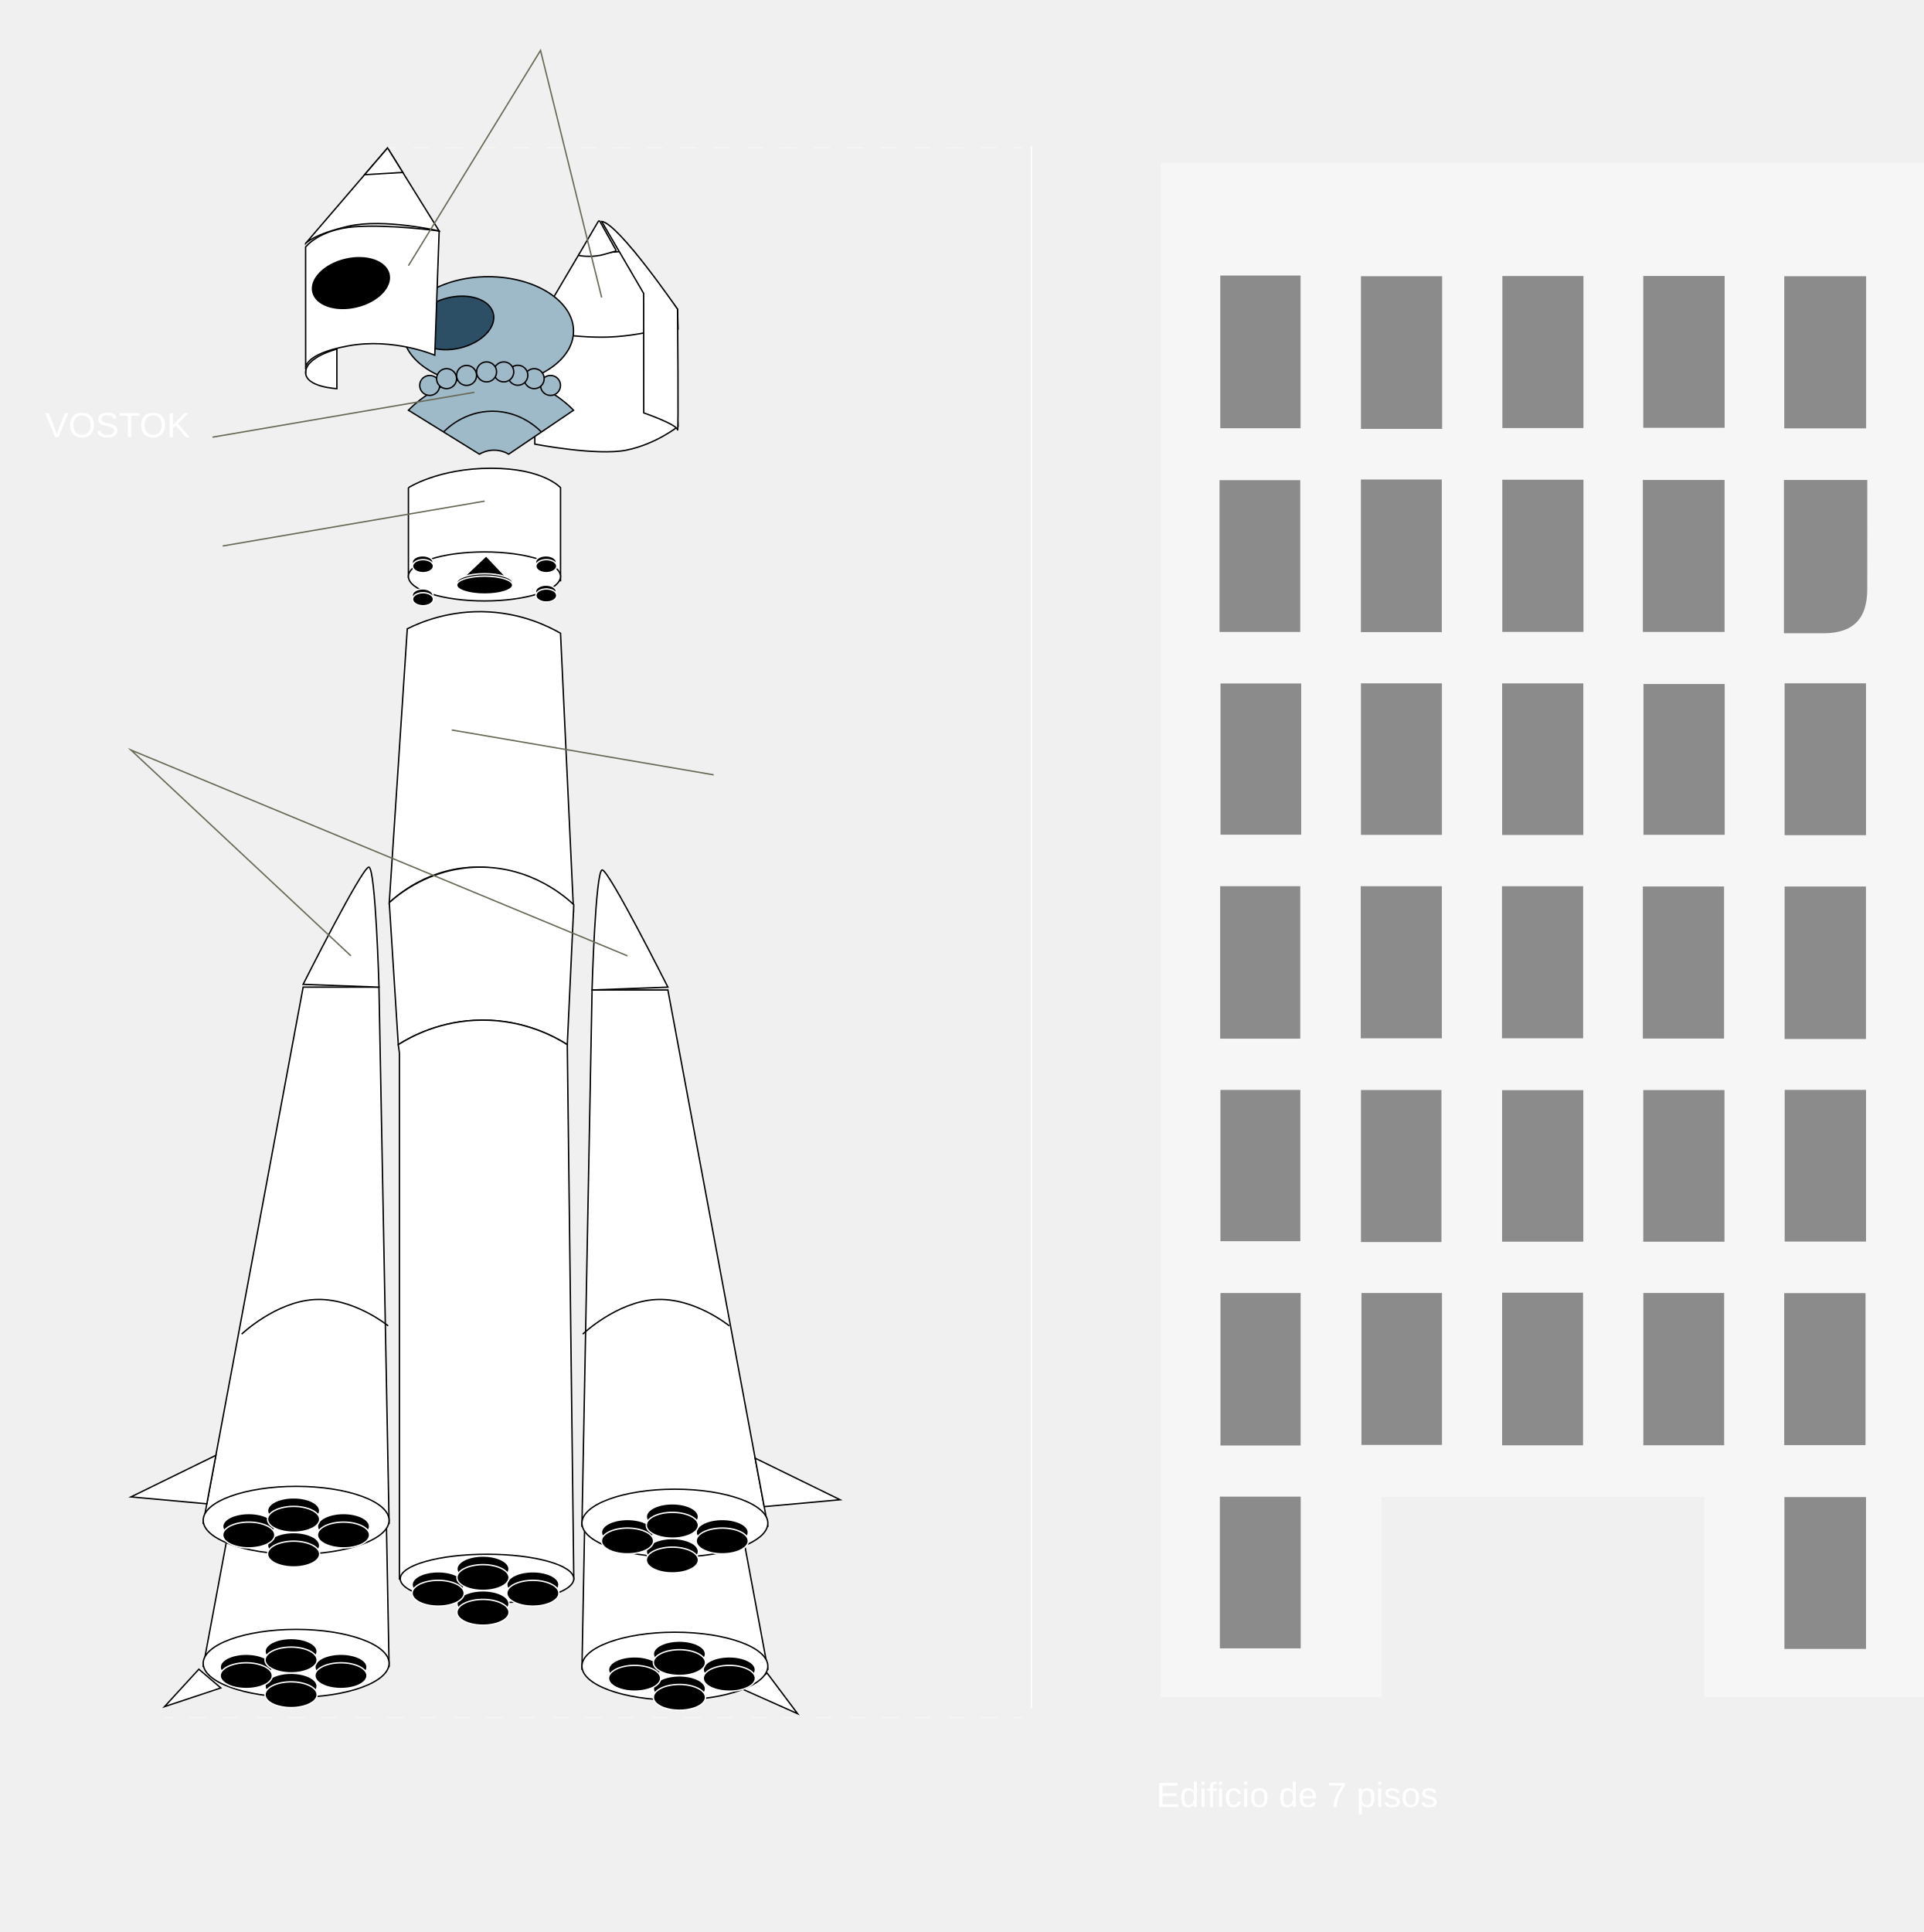
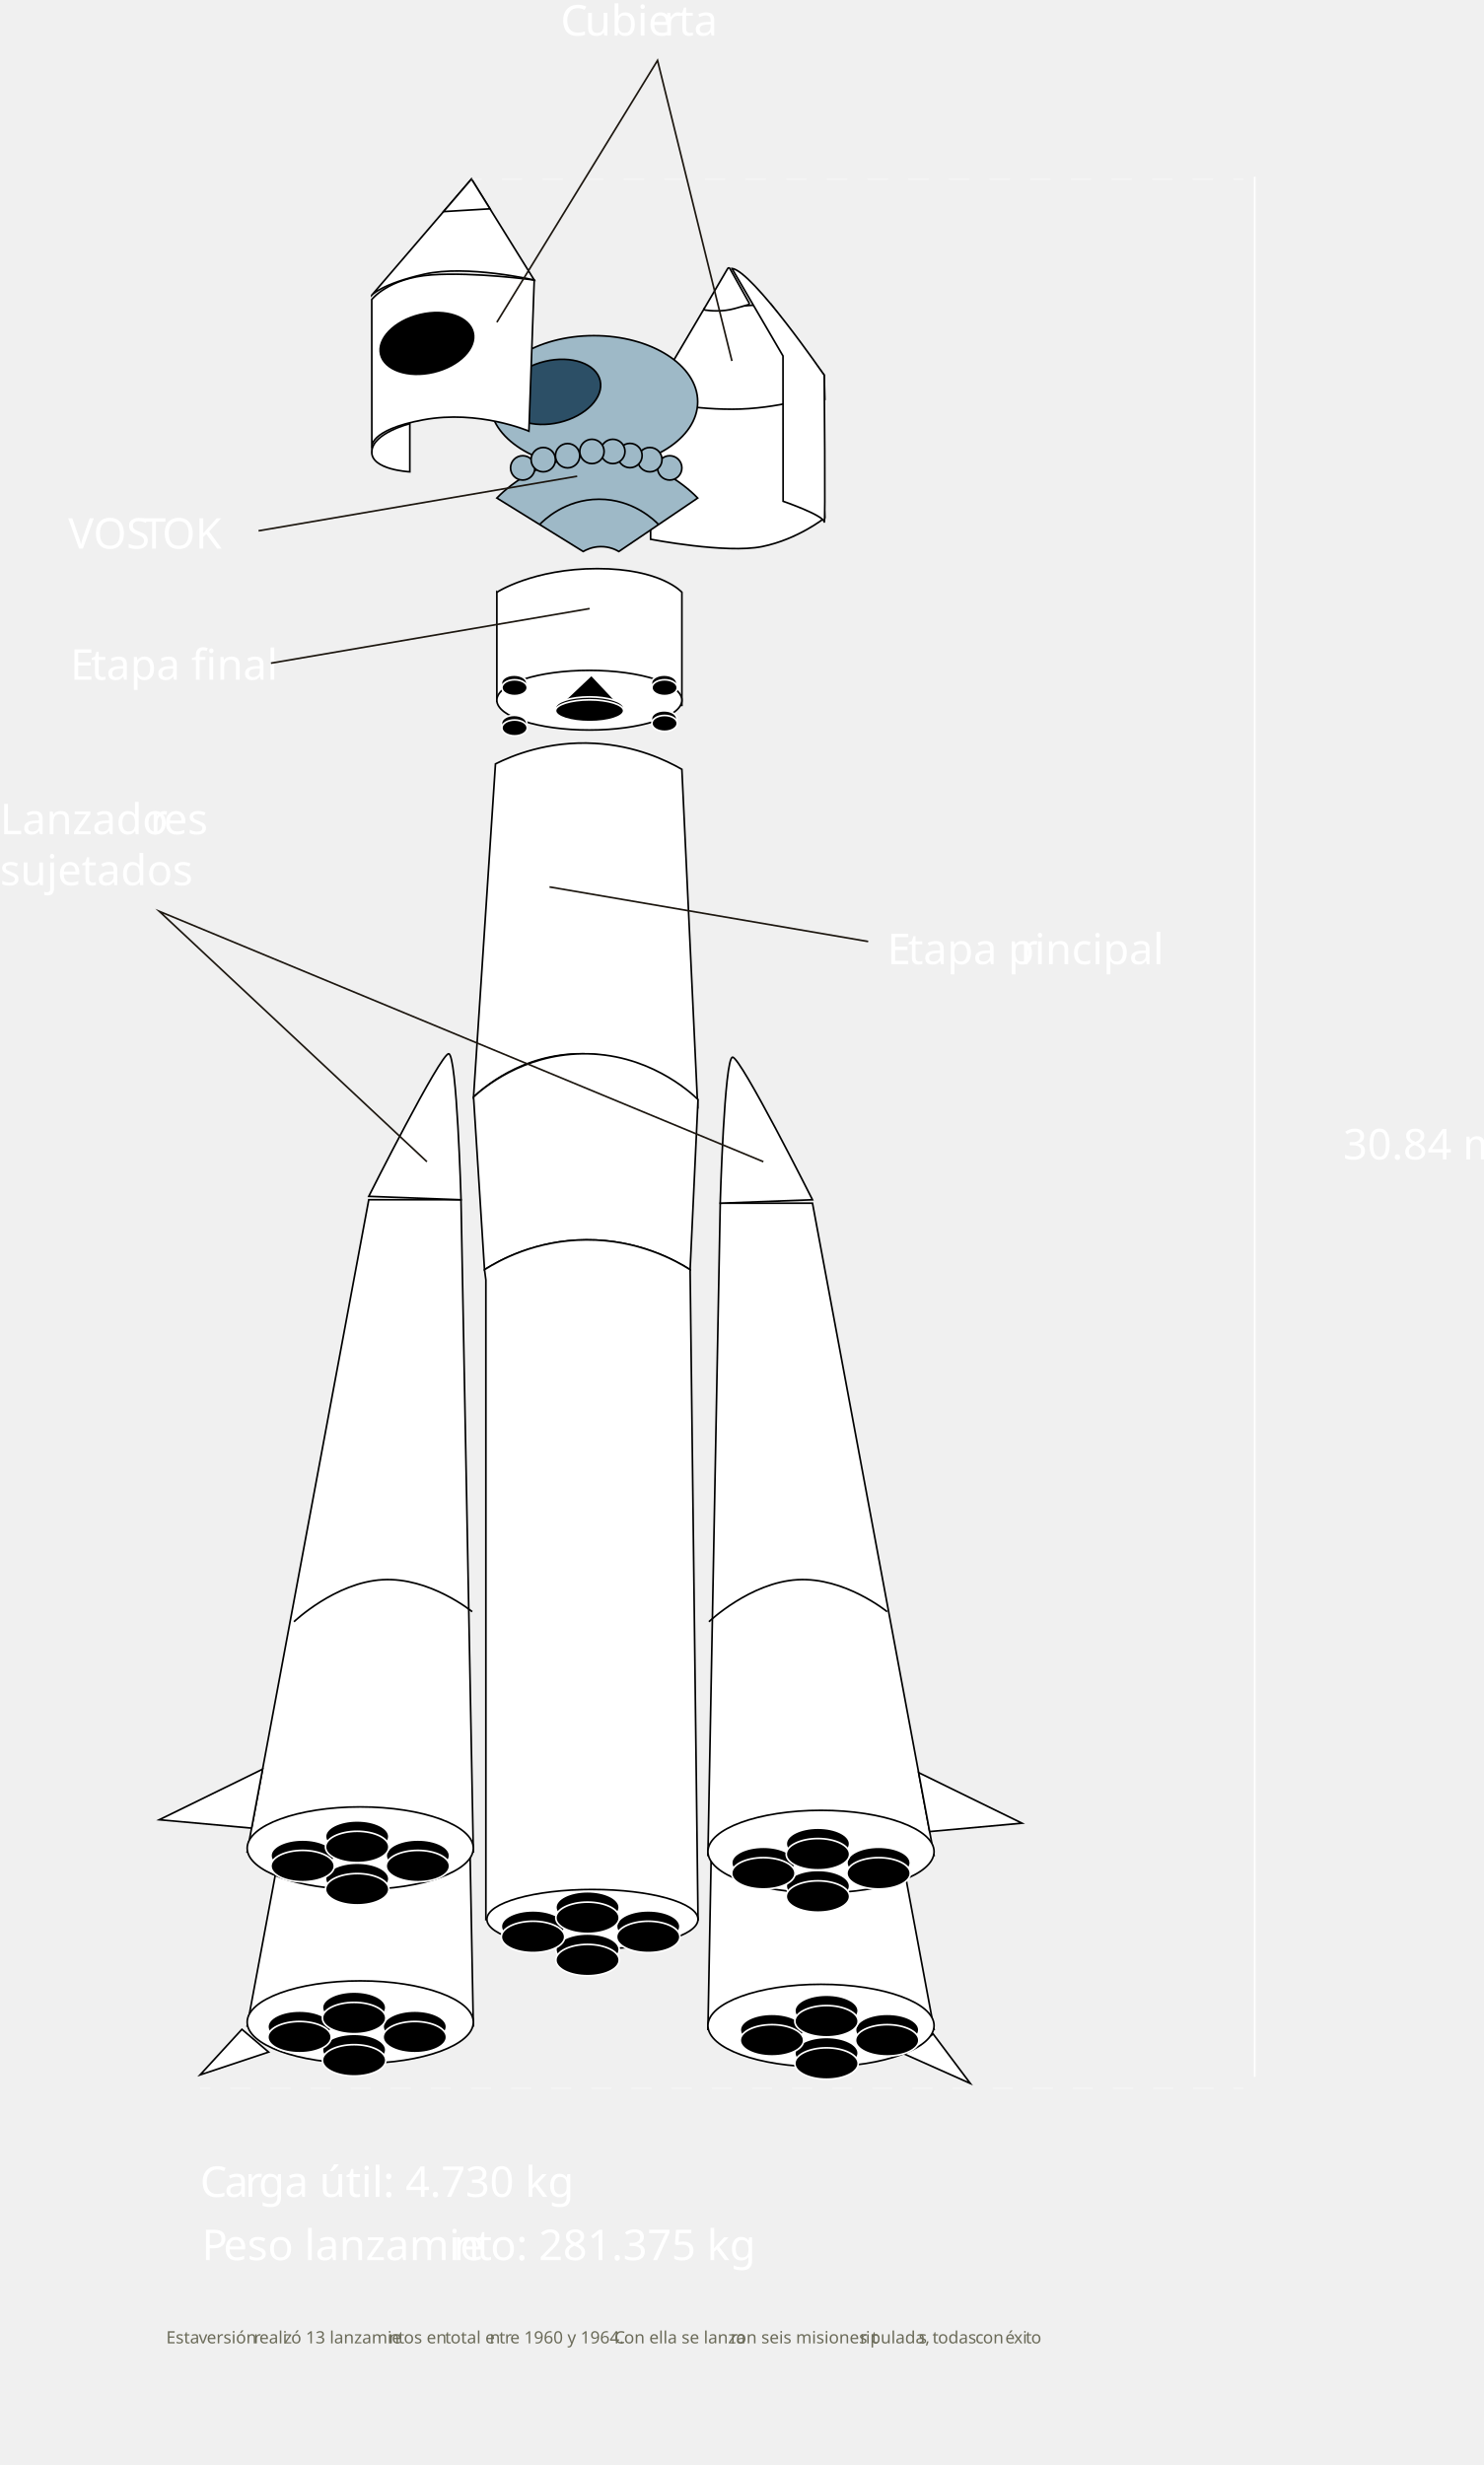
- <svg xmlns="http://www.w3.org/2000/svg" id="Capa_2" data-name="Capa 2" viewBox="0 0 1387.02 1392.65">
+ <svg xmlns="http://www.w3.org/2000/svg" id="Capa_1" data-name="Capa 1" viewBox="0 0 879.21 1460.91">
  <defs>
    <style>
      .cls-1 {
+         letter-spacing: 0em;
+       }
+ 
+       .cls-2 {
        fill: #2c4f66;
      }

-       .cls-1, .cls-2, .cls-3, .cls-4, .cls-5 {
+       .cls-2, .cls-3, .cls-4, .cls-5, .cls-6, .cls-7, .cls-8, .cls-9, .cls-10 {
+         stroke-miterlimit: 10;
+       }
+ 
+       .cls-2, .cls-4, .cls-6, .cls-10 {
        stroke: #000;
      }

-       .cls-1, .cls-3, .cls-6 {
-         stroke-miterlimit: 10;
-         stroke-width: 1px;
-       }
- 
-       .cls-2, .cls-7, .cls-8, .cls-9, .cls-4, .cls-10, .cls-11, .cls-12, .cls-5, .cls-13 {
-         stroke-miterlimit: 10;
-       }
- 
-       .cls-2, .cls-7, .cls-10, .cls-12, .cls-13 {
+       .cls-3 {
+         stroke: #1d1710;
+       }
+ 
+       .cls-3, .cls-4, .cls-5, .cls-7, .cls-9 {
        fill: none;
      }

-       .cls-7, .cls-8, .cls-9, .cls-10, .cls-11, .cls-6, .cls-13 {
+       .cls-11 {
+         letter-spacing: 0em;
+       }
+ 
+       .cls-12 {
+         letter-spacing: 0em;
+       }
+ 
+       .cls-13 {
+         letter-spacing: 0em;
+       }
+ 
+       .cls-5, .cls-7, .cls-8, .cls-9 {
        stroke: #fff;
      }

-       .cls-8, .cls-9 {
-         stroke-width: 3px;
-       }
- 
-       .cls-9, .cls-14, .cls-3, .cls-5 {
+       .cls-14 {
+         letter-spacing: 0em;
+       }
+ 
+       .cls-15 {
+         letter-spacing: 0em;
+       }
+ 
+       .cls-16 {
+         letter-spacing: -.01em;
+       }
+ 
+       .cls-17 {
+         letter-spacing: -.01em;
+       }
+ 
+       .cls-18 {
+         letter-spacing: 0em;
+       }
+ 
+       .cls-19 {
+         opacity: .33;
+       }
+ 
+       .cls-20 {
+         letter-spacing: 0em;
+       }
+ 
+       .cls-21 {
+         letter-spacing: 0em;
+       }
+ 
+       .cls-6 {
+         fill: #9eb9c7;
+       }
+ 
+       .cls-22 {
+         letter-spacing: 0em;
+       }
+ 
+       .cls-23 {
+         letter-spacing: 0em;
+       }
+ 
+       .cls-24 {
+         letter-spacing: -.01em;
+       }
+ 
+       .cls-25 {
+         letter-spacing: 0em;
+       }
+ 
+       .cls-7 {
+         stroke-dasharray: 0 0 11.89 11.89;
+       }
+ 
+       .cls-26 {
+         letter-spacing: .02em;
+       }
+ 
+       .cls-27 {
+         letter-spacing: -.03em;
+       }
+ 
+       .cls-28 {
+         letter-spacing: 0em;
+       }
+ 
+       .cls-9 {
+         stroke-dasharray: 0 0 12.04 12.04;
+       }
+ 
+       .cls-10, .cls-29 {
        fill: #fff;
      }

-       .cls-14 {
-         font-family: ArialMT, Arial;
+       .cls-30 {
+         fill: #6b6b59;
+         font-size: 10.07px;
+       }
+ 
+       .cls-30, .cls-29 {
+         font-family: MyriadPro-Regular, 'Myriad Pro';
+       }
+ 
+       .cls-31 {
+         letter-spacing: 0em;
+       }
+ 
+       .cls-29 {
        font-size: 25.18px;
      }

-       .cls-4 {
-         fill: #9eb9c7;
-       }
- 
-       .cls-10 {
-         stroke-dasharray: 0 0 0 0 0 0 12.04 12.04;
-       }
- 
-       .cls-15 {
-         opacity: .33;
-       }
- 
-       .cls-16 {
+       .cls-32 {
        letter-spacing: -.02em;
-       }
- 
-       .cls-12 {
-         stroke: #6a6a58;
-       }
- 
-       .cls-17 {
-         opacity: .42;
-       }
- 
-       .cls-13 {
-         stroke-dasharray: 0 0 0 0 0 0 11.89 11.89;
      }
    </style>
  </defs>
-   <g id="Capa_1-2" data-name="Capa 1">
-     <path class="cls-5" d="M385.57,237.28l31.88-54.06,39.4-2.45,31.62,42.12,.36,14.38c-13.5,3.21-29.99,6.05-48.89,7.04-20.63,1.08-38.7-.32-53.31-2.44-.36-1.53-.71-3.07-1.07-4.6h.01Z" />
-     <path class="cls-5" d="M417.45,183.23c-.26,.44,0,1,.5,1.07,2.67,.39,10.12,1.18,17.37-.88l8.17-2.32c.45-.13,.66-.64,.43-1.04l-11.39-20.41c-.27-.48-.96-.49-1.25,0l-13.83,23.6h0Z" />
-     <path class="cls-5" d="M385.57,237.28v82.85s44.78,8.66,66.1,4.33c21.32-4.33,37.16-17.06,37.16-17.06l-3.35-72.77s-24.55,8.43-51.72,8.43-48.19-5.79-48.19-5.79h0Z" />
-     <ellipse class="cls-4" cx="351.93" cy="238.64" rx="61.54" ry="39.19" />
-     <ellipse class="cls-1" cx="327.26" cy="232.78" rx="29.19" ry="18.59" transform="translate(-44.91 81.85) rotate(-13.35)" />
-     <ellipse class="cls-3" cx="253.01" cy="199.06" rx="29.19" ry="18.59" transform="translate(-39.12 63.8) rotate(-13.35)" />
-     <path class="cls-4" d="M345.62,327.38l-51.17-31.68c3.68-3.79,25.43-25.43,60.11-25.18,33.93,.24,55.11,21.26,58.92,25.18-15.58,10.56-31.16,21.12-46.73,31.68-1.61-.95-5.52-2.97-10.86-2.89-4.99,.07-8.64,1.94-10.25,2.89h-.02Z" />
-     <circle class="cls-4" cx="309.78" cy="277.83" r="7.21" />
-     <circle class="cls-4" cx="321.96" cy="272.95" r="7.21" />
-     <circle class="cls-4" cx="336.38" cy="270.62" r="7.21" />
-     <circle class="cls-4" cx="396.89" cy="277.83" r="7.21" />
-     <circle class="cls-4" cx="385.12" cy="272.95" r="7.21" />
-     <circle class="cls-4" cx="373.34" cy="270.51" r="7.21" />
-     <circle class="cls-4" cx="363.18" cy="268.08" r="7.21" />
-     <circle class="cls-4" cx="350.8" cy="268.08" r="7.21" />
-     <path class="cls-5" d="M242.87,251.63v28.53s-23.15-1.12-22.54-12.08c.61-10.96,22.54-16.45,22.54-16.45h0Z" />
-     <path class="cls-5" d="M316.61,166.5l-3.17,89.55s-29.73-12.79-62.62-6.7c-32.9,6.09-30.46,16.55-30.46,16.55l-.04-87.83s9.79-12.79,35.37-14.62c25.59-1.83,60.92,3.05,60.92,3.05Z" />
-     <path class="cls-5" d="M220.31,175.48c19.7-22.95,39.4-45.89,59.1-68.84,12.4,19.95,24.79,39.9,37.19,59.85,0,0-39.86-9.23-65.21-3.46-25.35,5.77-31.08,12.44-31.08,12.44h0Z" />
-     <polygon class="cls-5" points="262.85 125.94 290.38 124.29 279.42 106.64 262.85 125.94" />
-     <path class="cls-5" d="M294.45,351.54v64.58l109.66,2.44v-67.01s-12.15-14.01-50.14-14.01-59.51,14.01-59.51,14.01h-.01Z" />
-     <ellipse class="cls-5" cx="349.27" cy="415.51" rx="54.83" ry="17.67" />
-     <path class="cls-5" d="M293.63,453.28c-4.33,65.82-8.66,131.65-13,197.47,4.84-4.61,28.16-25.85,64.17-25.68,40.23,.2,64.84,26.96,68.67,31.27-3.12-66.62-6.25-133.25-9.37-199.87-9.15-5.25-27.15-13.96-51.45-15.37-28.09-1.63-49.41,7.37-59.02,12.17h0Z" />
-     <path class="cls-5" d="M287.14,753.01l-6.5-102.35c5.61-5.12,28.71-25.03,64.17-25.59,38.81-.61,63.94,22.41,68.86,27.11-1.56,33.61-3.13,67.22-4.69,100.83-8.57-5.42-30.71-17.83-61.53-17.67-30.1,.16-51.71,12.23-60.31,17.67h0Z" />
-     <path class="cls-5" d="M287.95,759.1v378.93c10.11-5.68,31.63-15.96,60.72-16.45,31.53-.53,54.84,10.75,65,16.45-1.56-128.34-3.13-256.68-4.69-385.02-8.57-5.42-30.71-17.83-61.53-17.67-30.1,.16-51.71,12.23-60.31,17.67,.27,2.03,.54,4.06,.81,6.09Z" />
-     <polygon class="cls-5" points="426.85 816.71 419.54 1203.22 553.56 1203.22 481.5 816.71 426.85 816.71" />
-     <polygon class="cls-5" points="426.85 713.61 419.54 1100.12 553.56 1100.12 481.5 713.61 426.85 713.61" />
-     <path class="cls-5" d="M481.5,711.58s-42.47-84.48-47.34-84.48-7.34,86.51-7.34,86.51l54.68-2.03Z" />
-     <polygon class="cls-5" points="550.93 1086.03 605.65 1081.06 544.42 1051.11 550.93 1086.03" />
-     <polygon class="cls-5" points="273.2 814.67 280.51 1201.18 146.48 1201.18 218.55 814.67 273.2 814.67" />
-     <polygon class="cls-5" points="273.2 711.57 280.51 1098.07 146.48 1098.07 218.55 711.57 273.2 711.57" />
-     <path class="cls-5" d="M218.55,709.54s42.47-84.48,47.34-84.48,7.34,86.51,7.34,86.51l-54.68-2.03h0Z" />
-     <polygon class="cls-5" points="149.11 1083.99 94.4 1079.02 155.62 1049.06 149.11 1083.99" />
-     <polygon class="cls-5" points="143.36 1203.22 118.59 1230.22 159.2 1216.72 143.36 1203.22" />
-     <polygon class="cls-5" points="553.04 1206 575.04 1235.31 535.95 1217.88 553.04 1206" />
-     <ellipse class="cls-5" cx="351.11" cy="1138.02" rx="62.55" ry="17.67" />
-     <ellipse class="cls-5" cx="486.55" cy="1201.02" rx="67.01" ry="24.47" />
-     <ellipse class="cls-5" cx="486.55" cy="1097.92" rx="67.01" ry="24.47" />
-     <ellipse class="cls-5" cx="213.5" cy="1198.98" rx="67.01" ry="24.47" />
-     <ellipse class="cls-5" cx="213.5" cy="1095.88" rx="67.01" ry="24.47" />
-     <path class="cls-4" d="M319.82,311.4c2.16-2.25,14.81-14.95,35.14-14.99,20.44-.04,33.19,12.76,35.34,14.99" />
-     <path class="cls-5" d="M433.77,159.61l30.26,51.88,.07,86.13s23.56,8.12,24.37,12.18,0-86.91,0-86.91c0,0-42.45-61.75-54.7-63.29h0Z" />
-     <path class="cls-11" d="M743.58,105.25V1231.38" />
-     <g class="cls-15">
-       <g>
-         <line class="cls-7" x1="279.42" y1="106.64" x2="285.42" y2="106.64" />
-         <line class="cls-10" x1="297.46" y1="106.64" x2="724.91" y2="106.64" />
-         <line class="cls-7" x1="730.93" y1="106.64" x2="736.93" y2="106.64" />
-       </g>
+   <path class="cls-10" d="M385.57,236.75l31.88-54.06,39.4-2.45,31.62,42.12,.36,14.38c-13.5,3.21-29.99,6.05-48.89,7.04-20.63,1.08-38.7-.32-53.31-2.44-.36-1.53-.71-3.07-1.07-4.6Z" />
+   <path class="cls-10" d="M417.45,182.7c-.26,.44,0,1,.5,1.07,2.67,.39,10.12,1.18,17.37-.88l8.17-2.32c.45-.13,.66-.64,.43-1.04l-11.39-20.41c-.27-.48-.96-.49-1.25-.01l-13.83,23.6Z" />
+   <path class="cls-10" d="M385.57,236.75v82.85s44.78,8.66,66.1,4.33c21.32-4.33,37.16-17.06,37.16-17.06l-3.35-72.77s-24.55,8.43-51.72,8.43-48.19-5.79-48.19-5.79Z" />
+   <ellipse class="cls-6" cx="351.93" cy="238.11" rx="61.54" ry="39.19" />
+   <ellipse class="cls-2" cx="327.25" cy="232.27" rx="29.19" ry="18.59" transform="translate(-44.78 81.82) rotate(-13.35)" />
+   <ellipse class="cls-10" cx="253" cy="198.54" rx="29.19" ry="18.59" transform="translate(-39 63.77) rotate(-13.35)" />
+   <path class="cls-6" d="M345.62,326.85l-51.17-31.68c3.68-3.79,25.43-25.43,60.11-25.18,33.93,.24,55.11,21.26,58.92,25.18-15.58,10.56-31.16,21.12-46.73,31.68-1.61-.95-5.52-2.97-10.86-2.89-4.99,.07-8.64,1.94-10.25,2.89Z" />
+   <circle class="cls-6" cx="309.78" cy="277.3" r="7.21" />
+   <circle class="cls-6" cx="321.96" cy="272.42" r="7.21" />
+   <circle class="cls-6" cx="336.38" cy="270.09" r="7.21" />
+   <circle class="cls-6" cx="396.89" cy="277.3" r="7.21" />
+   <circle class="cls-6" cx="385.12" cy="272.42" r="7.21" />
+   <circle class="cls-6" cx="373.34" cy="269.98" r="7.21" />
+   <circle class="cls-6" cx="363.18" cy="267.55" r="7.21" />
+   <circle class="cls-6" cx="350.8" cy="267.55" r="7.21" />
+   <path class="cls-10" d="M242.87,251.1v28.53s-23.15-1.12-22.54-12.08c.61-10.96,22.54-16.45,22.54-16.45Z" />
+   <path class="cls-10" d="M316.61,165.97l-3.17,89.55s-29.73-12.79-62.62-6.7c-32.9,6.09-30.46,16.55-30.46,16.55l-.04-87.83s9.79-12.79,35.37-14.62c25.59-1.83,60.92,3.05,60.92,3.05Z" />
+   <path class="cls-10" d="M220.31,174.95c19.7-22.95,39.4-45.89,59.1-68.84,12.4,19.95,24.79,39.9,37.19,59.85,0,0-39.86-9.23-65.21-3.46-25.35,5.77-31.08,12.44-31.08,12.44Z" />
+   <polygon class="cls-10" points="262.85 125.41 290.38 123.76 279.42 106.11 262.85 125.41" />
+   <path class="cls-10" d="M294.45,351.01v64.58l109.66,2.44v-67.01s-12.15-14.01-50.14-14.01-59.51,14.01-59.51,14.01Z" />
+   <ellipse class="cls-10" cx="349.27" cy="414.98" rx="54.83" ry="17.67" />
+   <path class="cls-10" d="M293.63,452.75c-4.33,65.82-8.66,131.65-13,197.47,4.84-4.61,28.16-25.85,64.17-25.68,40.23,.2,64.84,26.96,68.67,31.27-3.12-66.62-6.25-133.25-9.37-199.87-9.15-5.25-27.15-13.96-51.45-15.37-28.09-1.63-49.41,7.37-59.02,12.17Z" />
+   <path class="cls-10" d="M287.14,752.48l-6.5-102.35c5.61-5.12,28.71-25.03,64.17-25.59,38.81-.61,63.94,22.41,68.86,27.11-1.56,33.61-3.13,67.22-4.69,100.83-8.57-5.42-30.71-17.83-61.53-17.67-30.1,.16-51.71,12.23-60.31,17.67Z" />
+   <path class="cls-10" d="M287.95,758.57v378.93c10.11-5.68,31.63-15.96,60.72-16.45,31.53-.53,54.84,10.75,65,16.45-1.56-128.34-3.13-256.68-4.69-385.02-8.57-5.42-30.71-17.83-61.53-17.67-30.1,.16-51.71,12.23-60.31,17.67,.27,2.03,.54,4.06,.81,6.09Z" />
+   <polygon class="cls-10" points="426.85 816.18 419.54 1202.69 553.56 1202.69 481.5 816.18 426.85 816.18" />
+   <polygon class="cls-10" points="426.85 713.08 419.54 1099.59 553.56 1099.59 481.5 713.08 426.85 713.08" />
+   <path class="cls-10" d="M481.5,711.05s-42.47-84.48-47.34-84.48-7.34,86.51-7.34,86.51l54.68-2.03Z" />
+   <polygon class="cls-10" points="550.93 1085.5 605.65 1080.53 544.42 1050.58 550.93 1085.5" />
+   <polygon class="cls-10" points="273.2 814.14 280.51 1200.65 146.48 1200.65 218.55 814.14 273.2 814.14" />
+   <polygon class="cls-10" points="273.2 711.04 280.51 1097.54 146.48 1097.54 218.55 711.04 273.2 711.04" />
+   <path class="cls-10" d="M218.55,709.01s42.47-84.48,47.34-84.48c4.87,0,7.34,86.51,7.34,86.51l-54.68-2.03Z" />
+   <polygon class="cls-10" points="149.11 1083.46 94.4 1078.49 155.62 1048.53 149.11 1083.46" />
+   <polygon class="cls-10" points="143.36 1202.69 118.59 1229.69 159.2 1216.19 143.36 1202.69" />
+   <polygon class="cls-10" points="553.04 1205.47 575.04 1234.78 535.95 1217.35 553.04 1205.47" />
+   <ellipse class="cls-10" cx="351.11" cy="1137.49" rx="62.55" ry="17.67" />
+   <ellipse class="cls-10" cx="486.55" cy="1200.49" rx="67.01" ry="24.47" />
+   <ellipse class="cls-10" cx="486.55" cy="1097.39" rx="67.01" ry="24.47" />
+   <ellipse class="cls-10" cx="213.5" cy="1198.45" rx="67.01" ry="24.47" />
+   <ellipse class="cls-10" cx="213.5" cy="1095.35" rx="67.01" ry="24.47" />
+   <path class="cls-6" d="M319.82,310.87c2.16-2.25,14.81-14.95,35.14-14.99,20.44-.04,33.19,12.76,35.34,14.99" />
+   <path class="cls-10" d="M433.77,159.08l30.26,51.88,.07,86.13s23.56,8.12,24.37,12.18c.81,4.06,0-86.91,0-86.91,0,0-42.45-61.75-54.7-63.29Z" />
+   <path class="cls-8" d="M743.58,104.72V1230.85" />
+   <g class="cls-19">
+     <g>
+       <line class="cls-5" x1="279.42" y1="106.11" x2="285.42" y2="106.11" />
+       <line class="cls-9" x1="297.46" y1="106.11" x2="724.91" y2="106.11" />
+       <line class="cls-5" x1="730.93" y1="106.11" x2="736.93" y2="106.11" />
    </g>
-     <g class="cls-15">
-       <g>
-         <line class="cls-7" x1="118.59" y1="1238.09" x2="124.59" y2="1238.09" />
-         <line class="cls-13" x1="136.48" y1="1238.09" x2="724.99" y2="1238.09" />
-         <line class="cls-7" x1="730.93" y1="1238.09" x2="736.93" y2="1238.09" />
-       </g>
+   </g>
+   <g class="cls-19">
+     <g>
+       <line class="cls-5" x1="118.59" y1="1237.56" x2="124.59" y2="1237.56" />
+       <line class="cls-7" x1="136.48" y1="1237.56" x2="724.99" y2="1237.56" />
+       <line class="cls-5" x1="730.93" y1="1237.56" x2="736.93" y2="1237.56" />
    </g>
-     <ellipse class="cls-6" cx="253" cy="204.06" rx="29.19" ry="18.59" transform="translate(-40.28 63.93) rotate(-13.35)" />
-     <g>
-       <ellipse class="cls-11" cx="315.88" cy="1142.28" rx="18.79" ry="9.29" />
-       <ellipse class="cls-11" cx="348.2" cy="1156.01" rx="18.79" ry="9.29" />
-       <ellipse class="cls-11" cx="384.17" cy="1142.28" rx="18.79" ry="9.29" />
-       <ellipse class="cls-11" cx="348.2" cy="1130.96" rx="18.79" ry="9.29" />
-       <ellipse class="cls-11" cx="315.88" cy="1148.45" rx="18.79" ry="9.29" />
-       <ellipse class="cls-11" cx="348.2" cy="1162.19" rx="18.79" ry="9.29" />
-       <ellipse class="cls-11" cx="384.17" cy="1148.45" rx="18.79" ry="9.29" />
-       <ellipse class="cls-11" cx="348.2" cy="1137.13" rx="18.79" ry="9.29" />
-     </g>
-     <g>
-       <ellipse class="cls-11" cx="452.4" cy="1104.59" rx="18.79" ry="9.29" />
-       <ellipse class="cls-11" cx="484.73" cy="1118.33" rx="18.79" ry="9.29" />
-       <ellipse class="cls-11" cx="520.69" cy="1104.59" rx="18.79" ry="9.29" />
-       <ellipse class="cls-11" cx="484.73" cy="1093.28" rx="18.79" ry="9.29" />
-       <ellipse class="cls-11" cx="452.4" cy="1110.77" rx="18.79" ry="9.29" />
-       <ellipse class="cls-11" cx="484.73" cy="1124.51" rx="18.79" ry="9.29" />
-       <ellipse class="cls-11" cx="520.69" cy="1110.77" rx="18.79" ry="9.29" />
-       <ellipse class="cls-11" cx="484.73" cy="1099.45" rx="18.79" ry="9.29" />
-     </g>
-     <g>
-       <ellipse class="cls-11" cx="179.35" cy="1100.3" rx="18.79" ry="9.29" />
-       <ellipse class="cls-11" cx="211.68" cy="1114.03" rx="18.79" ry="9.29" />
-       <ellipse class="cls-11" cx="247.64" cy="1100.3" rx="18.79" ry="9.29" />
-       <ellipse class="cls-11" cx="211.68" cy="1088.98" rx="18.79" ry="9.29" />
-       <ellipse class="cls-11" cx="179.35" cy="1106.47" rx="18.79" ry="9.29" />
-       <ellipse class="cls-11" cx="211.68" cy="1120.21" rx="18.79" ry="9.29" />
-       <ellipse class="cls-11" cx="247.64" cy="1106.47" rx="18.79" ry="9.29" />
-       <ellipse class="cls-11" cx="211.68" cy="1095.15" rx="18.79" ry="9.29" />
-     </g>
-     <g>
-       <ellipse class="cls-11" cx="177.53" cy="1201.7" rx="18.79" ry="9.29" />
-       <ellipse class="cls-11" cx="209.86" cy="1215.44" rx="18.79" ry="9.29" />
-       <ellipse class="cls-11" cx="245.82" cy="1201.7" rx="18.79" ry="9.29" />
-       <ellipse class="cls-11" cx="209.86" cy="1190.39" rx="18.79" ry="9.29" />
-       <ellipse class="cls-11" cx="177.53" cy="1207.87" rx="18.79" ry="9.29" />
-       <ellipse class="cls-11" cx="209.86" cy="1221.61" rx="18.79" ry="9.29" />
-       <ellipse class="cls-11" cx="245.82" cy="1207.87" rx="18.79" ry="9.29" />
-       <ellipse class="cls-11" cx="209.86" cy="1196.56" rx="18.79" ry="9.29" />
-     </g>
-     <g>
-       <ellipse class="cls-11" cx="457.49" cy="1203.58" rx="18.79" ry="9.29" />
-       <ellipse class="cls-11" cx="489.82" cy="1217.31" rx="18.79" ry="9.29" />
-       <ellipse class="cls-11" cx="525.78" cy="1203.58" rx="18.79" ry="9.29" />
-       <ellipse class="cls-11" cx="489.82" cy="1192.26" rx="18.79" ry="9.29" />
-       <ellipse class="cls-11" cx="457.49" cy="1209.75" rx="18.79" ry="9.29" />
-       <ellipse class="cls-11" cx="489.82" cy="1223.49" rx="18.79" ry="9.29" />
-       <ellipse class="cls-11" cx="525.78" cy="1209.75" rx="18.79" ry="9.29" />
-       <ellipse class="cls-11" cx="489.82" cy="1198.44" rx="18.79" ry="9.29" />
-     </g>
-     <g>
-       <polygon class="cls-11" points="330.55 419.48 350.49 400.62 368.27 419.48 330.55 419.48" />
-       <ellipse class="cls-11" cx="349.41" cy="420.02" rx="20.2" ry="6.47" />
-       <ellipse class="cls-11" cx="349.41" cy="421.77" rx="20.2" ry="6.47" />
-       <ellipse class="cls-11" cx="304.69" cy="405.34" rx="7.54" ry="4.71" />
-       <ellipse class="cls-11" cx="393.59" cy="405.34" rx="7.54" ry="4.71" />
-       <ellipse class="cls-11" cx="393.59" cy="426.48" rx="7.54" ry="4.71" />
-       <ellipse class="cls-11" cx="304.69" cy="429.18" rx="7.54" ry="4.71" />
-       <ellipse class="cls-11" cx="304.96" cy="408.1" rx="7.54" ry="4.71" />
-       <ellipse class="cls-11" cx="393.86" cy="408.1" rx="7.54" ry="4.71" />
-       <ellipse class="cls-11" cx="393.86" cy="429.25" rx="7.54" ry="4.71" />
-       <ellipse class="cls-11" cx="304.96" cy="431.94" rx="7.54" ry="4.71" />
-     </g>
-     <polyline class="cls-12" points="452.4 689.03 94.4 540.63 253 689.03" />
-     <polyline class="cls-12" points="294.45 191.51 389.68 36.34 433.77 214.47" />
-     <line class="cls-12" x1="349.41" y1="361.22" x2="160.56" y2="393.56" />
-     <line class="cls-12" x1="325.66" y1="526.19" x2="514.51" y2="558.53" />
-     <line class="cls-12" x1="342.06" y1="282.77" x2="153.22" y2="315.12" />
-     <path class="cls-2" d="M420.14,961.67s24.43-23.28,52.45-24.9c28.02-1.62,53.17,18.95,53.17,18.95" />
-     <path class="cls-2" d="M174.22,961.67s24.43-23.28,52.45-24.9,53.17,18.95,53.17,18.95" />
-     <text class="cls-14" transform="translate(32.54 315.12)">
-       <tspan x="0" y="0">VOS</tspan>
-       <tspan class="cls-16" x="53.18" y="0">T</tspan>
-       <tspan x="68.1" y="0">OK</tspan>
-     </text>
-     <g class="cls-17">
-       <path class="cls-8" d="M838.49,118.82V1221.88h155.79v-144.52h235.92v144.53h155.31V118.82H838.49Z" />
-       <path class="cls-9" d="M838.49,118.82h547.03V1221.89h-155.31v-144.53h-235.92v144.52h-155.79V118.82Zm344.76,811.71v112.77h61.27v-112.77h-61.27Zm-101.91-293.2v112.61h61.51v-112.61h-61.51Zm163.48-292.86h-61.93v112.56h61.93v-112.56Zm101.92,405.98v-112.92h-61.65v112.92h61.65Zm-366.73,180.1v112.51h61.06v-112.51h-61.06Zm101.42-.24v113.02h61.34v-113.02h-61.34Zm203.37,112.87h61.62v-112.55h-61.62v112.55ZM979.62,457.15h61.31v-113h-61.31v113Zm304.98,.81c10.77,0,20.5,0,30.23,0q32.71,0,32.83-32.91c.07-26.74,.01-53.47,.01-80.58h-63.07v113.49Zm-101.72,292.17h61.56v-112.63h-61.56v112.63Zm-203.37-112.81v112.65h61.48v-112.65h-61.48Zm163.55-293.02h-61.52v112.69h61.52v-112.69Zm40.12-146.88v112.44h61.66v-112.44h-61.66Zm163.67,112.85v-112.66h-62.03v112.66h62.03Zm-265.25-112.81v112.59h61.45v-112.59h-61.45Zm-40.42,113.19v-113.05h-61.51v113.05h61.51Zm40.23,473.68v112.2h61.55v-112.2h-61.55Zm101.78-.08v112.32h61.56v-112.32h-61.56Zm101.95-.12v112.32h61.65v-112.32h-61.65Zm61.63-293.08h-61.68v112.47h61.68v-112.47Zm-265.33,.05v112.27h61.52v-112.27h-61.52Zm-101.77-.04v112.23h61.36v-112.23h-61.36Zm61.03,405.74v-112.59h-61.03v112.59h61.03Zm204.19-405.27h-61.56v111.72h61.56v-111.72Zm101.89,698.55v-112.46h-61.82v112.46h61.82Zm-468.63-552.81v112.92h60.76v-112.92h-60.76Zm-.44-180.25h61.18v-112.42h-61.18v112.42Zm61.46,586.41v-112.91h-60.79v112.91h60.79Zm-60.93-846.34v113.07h60.89v-113.07h-60.89Zm.11,587.04v112.03h60.6v-112.03h-60.6Zm61.24-292.99h-61.18v111.99h61.18v-111.99Zm-61.65,698.52h61.29v-112.37h-61.29v112.37Z" />
-       <path class="cls-8" d="M1183.24,930.53h61.27v112.77h-61.27v-112.77Z" />
-       <path class="cls-8" d="M1081.33,637.33h61.51v112.61h-61.51v-112.61Z" />
-       <path class="cls-8" d="M1244.81,344.47v112.56h-61.93v-112.56h61.93Z" />
-       <path class="cls-8" d="M1346.74,750.44h-61.65v-112.92h61.65v112.92Z" />
-       <path class="cls-8" d="M980.01,930.54h61.06v112.51h-61.06v-112.51Z" />
-       <path class="cls-8" d="M1081.43,930.31h61.34v113.02h-61.34v-113.02Z" />
-       <path class="cls-8" d="M1284.81,1043.18v-112.55h61.62v112.55h-61.62Z" />
-       <path class="cls-8" d="M979.62,457.15v-113h61.31v113h-61.31Z" />
-       <path class="cls-8" d="M1284.6,457.96v-113.49h63.07c0,27.11,.05,53.84-.01,80.58q-.08,32.91-32.83,32.91c-9.73,0-19.46,0-30.23,0Z" />
-       <path class="cls-8" d="M1182.88,750.13v-112.63h61.56v112.63h-61.56Z" />
-       <path class="cls-8" d="M979.51,637.32h61.48v112.65h-61.48v-112.65Z" />
-       <path class="cls-8" d="M1143.07,344.31v112.69h-61.52v-112.69h61.52Z" />
-       <path class="cls-8" d="M1183.19,197.43h61.66v112.44h-61.66v-112.44Z" />
-       <path class="cls-8" d="M1346.86,310.28h-62.03v-112.66h62.03v112.66Z" />
-       <path class="cls-8" d="M1081.61,197.47h61.45v112.59h-61.45v-112.59Z" />
-       <path class="cls-8" d="M1041.18,310.66h-61.51v-113.05h61.51v113.05Z" />
-       <path class="cls-8" d="M1081.41,784.34h61.55v112.2h-61.55v-112.2Z" />
-       <path class="cls-8" d="M1183.19,784.26h61.56v112.32h-61.56v-112.32Z" />
-       <path class="cls-8" d="M1285.14,784.14h61.65v112.32h-61.65v-112.32Z" />
-       <path class="cls-8" d="M1346.77,491.06v112.47h-61.68v-112.47h61.68Z" />
-       <path class="cls-8" d="M1081.44,491.11h61.52v112.27h-61.52v-112.27Z" />
-       <path class="cls-8" d="M979.67,491.07h61.36v112.23h-61.36v-112.23Z" />
-       <path class="cls-8" d="M1040.7,896.82h-61.03v-112.59h61.03v112.59Z" />
-       <path class="cls-8" d="M1244.89,491.55v111.72h-61.56v-111.72h61.56Z" />
-       <path class="cls-8" d="M1346.78,1190.1h-61.82v-112.46h61.82v112.46Z" />
-       <path class="cls-8" d="M878.15,637.29h60.76v112.92h-60.76v-112.92Z" />
-       <path class="cls-8" d="M877.71,457.04v-112.42h61.18v112.42h-61.18Z" />
-       <path class="cls-8" d="M939.17,1043.46h-60.79v-112.91h60.79v112.91Z" />
-       <path class="cls-8" d="M878.24,197.12h60.89v113.07h-60.89v-113.07Z" />
-       <path class="cls-8" d="M878.35,784.16h60.6v112.03h-60.6v-112.03Z" />
-       <path class="cls-8" d="M939.59,491.17v111.99h-61.18v-111.99h61.18Z" />
-       <path class="cls-8" d="M877.94,1189.69v-112.37h61.29v112.37h-61.29Z" />
-     </g>
-     <text class="cls-14" transform="translate(833.73 1302.55)">
-       <tspan x="0" y="0">Edificio de 7 pisos</tspan>
-     </text>
-   </g>
+   </g>
+   <text class="cls-29" transform="translate(795.98 687.12)">
+     <tspan x="0" y="0">30.84 m</tspan>
+   </text>
+   <text class="cls-29" transform="translate(118.59 1302.02)">
+     <tspan class="cls-14" x="0" y="0">C</tspan>
+     <tspan x="14.43" y="0">a</tspan>
+     <tspan class="cls-12" x="26.57" y="0">r</tspan>
+     <tspan x="34.6" y="0">ga útil: 4.730 kg</tspan>
+   </text>
+   <text class="cls-29" transform="translate(119.62 1339.46)">
+     <tspan class="cls-32" x="0" y="0">P</tspan>
+     <tspan x="12.77" y="0">eso lanzamie</tspan>
+     <tspan class="cls-13" x="149.01" y="0">n</tspan>
+     <tspan class="cls-21" x="162.88" y="0">t</tspan>
+     <tspan x="171.07" y="0">o: 281.375 kg</tspan>
+   </text>
+   <text class="cls-29" transform="translate(0 494.4)">
+     <tspan x="0" y="0">Lanzado</tspan>
+     <tspan class="cls-17" x="88.94" y="0">r</tspan>
+     <tspan x="96.93" y="0">es</tspan>
+     <tspan x="0" y="30.22">sujetados</tspan>
+   </text>
+   <text class="cls-29" transform="translate(332.25 21.08)">
+     <tspan class="cls-16" x="0" y="0">C</tspan>
+     <tspan class="cls-25" x="14.3" y="0">ubie</tspan>
+     <tspan class="cls-26" x="61.02" y="0">r</tspan>
+     <tspan x="69.86" y="0">ta</tspan>
+   </text>
+   <text class="cls-29" transform="translate(40.45 325.15)">
+     <tspan x="0" y="0">VOS</tspan>
+     <tspan class="cls-27" x="43.82" y="0">T</tspan>
+     <tspan x="55.65" y="0">OK</tspan>
+   </text>
+   <text class="cls-29" transform="translate(41.65 402.86)">
+     <tspan class="cls-18" x="0" y="0">E</tspan>
+     <tspan x="12.31" y="0">tapa final</tspan>
+   </text>
+   <text class="cls-29" transform="translate(525.78 571.42)">
+     <tspan class="cls-18" x="0" y="0">E</tspan>
+     <tspan x="12.31" y="0">tapa p</tspan>
+     <tspan class="cls-23" x="78.92" y="0">r</tspan>
+     <tspan x="87.26" y="0">incipal</tspan>
+   </text>
+   <text class="cls-30" transform="translate(98.5 1388.85)">
+     <tspan x="0" y="0">Esta </tspan>
+     <tspan class="cls-31" x="19.27" y="0">v</tspan>
+     <tspan x="24.01" y="0">ersión </tspan>
+     <tspan class="cls-31" x="51.96" y="0">r</tspan>
+     <tspan x="55.15" y="0">eali</tspan>
+     <tspan class="cls-20" x="69.78" y="0">z</tspan>
+     <tspan x="74.02" y="0">ó 13 lanzamie</tspan>
+     <tspan class="cls-28" x="131.95" y="0">n</tspan>
+     <tspan class="cls-1" x="137.5" y="0">t</tspan>
+     <tspan x="140.78" y="0">os en </tspan>
+     <tspan class="cls-22" x="165.2" y="0">t</tspan>
+     <tspan x="168.48" y="0">otal e</tspan>
+     <tspan class="cls-28" x="191.75" y="0">n</tspan>
+     <tspan x="197.3" y="0">t</tspan>
+     <tspan class="cls-31" x="200.64" y="0">r</tspan>
+     <tspan x="203.83" y="0">e 1960 y 1964. </tspan>
+     <tspan class="cls-24" x="265.59" y="0">C</tspan>
+     <tspan x="271.32" y="0">on ella se lanza</tspan>
+     <tspan class="cls-31" x="334.53" y="0">r</tspan>
+     <tspan x="337.72" y="0">on seis misiones t</tspan>
+     <tspan class="cls-11" x="411.23" y="0">r</tspan>
+     <tspan x="414.57" y="0">ipulada</tspan>
+     <tspan class="cls-24" x="445.97" y="0">s</tspan>
+     <tspan x="449.85" y="0">, </tspan>
+     <tspan class="cls-1" x="454.07" y="0">t</tspan>
+     <tspan x="457.35" y="0">odas </tspan>
+     <tspan class="cls-1" x="479.54" y="0">c</tspan>
+     <tspan x="483.99" y="0">on </tspan>
+     <tspan class="cls-15" x="497.25" y="0">é</tspan>
+     <tspan x="502.27" y="0">xi</tspan>
+     <tspan class="cls-1" x="509.29" y="0">t</tspan>
+     <tspan x="512.56" y="0">o</tspan>
+   </text>
+   <ellipse class="cls-8" cx="253" cy="203.55" rx="29.19" ry="18.59" transform="translate(-40.16 63.9) rotate(-13.35)" />
+   <g>
+     <ellipse class="cls-8" cx="315.88" cy="1141.75" rx="18.79" ry="9.29" />
+     <ellipse class="cls-8" cx="348.2" cy="1155.48" rx="18.79" ry="9.29" />
+     <ellipse class="cls-8" cx="384.17" cy="1141.75" rx="18.79" ry="9.29" />
+     <ellipse class="cls-8" cx="348.2" cy="1130.43" rx="18.79" ry="9.29" />
+     <ellipse class="cls-8" cx="315.88" cy="1147.92" rx="18.79" ry="9.29" />
+     <ellipse class="cls-8" cx="348.2" cy="1161.66" rx="18.79" ry="9.29" />
+     <ellipse class="cls-8" cx="384.17" cy="1147.92" rx="18.79" ry="9.29" />
+     <ellipse class="cls-8" cx="348.2" cy="1136.6" rx="18.79" ry="9.29" />
+   </g>
+   <g>
+     <ellipse class="cls-8" cx="452.4" cy="1104.06" rx="18.79" ry="9.29" />
+     <ellipse class="cls-8" cx="484.73" cy="1117.8" rx="18.79" ry="9.29" />
+     <ellipse class="cls-8" cx="520.69" cy="1104.06" rx="18.79" ry="9.29" />
+     <ellipse class="cls-8" cx="484.73" cy="1092.75" rx="18.79" ry="9.29" />
+     <ellipse class="cls-8" cx="452.4" cy="1110.24" rx="18.79" ry="9.29" />
+     <ellipse class="cls-8" cx="484.73" cy="1123.98" rx="18.79" ry="9.29" />
+     <ellipse class="cls-8" cx="520.69" cy="1110.24" rx="18.79" ry="9.29" />
+     <ellipse class="cls-8" cx="484.73" cy="1098.92" rx="18.79" ry="9.29" />
+   </g>
+   <g>
+     <ellipse class="cls-8" cx="179.35" cy="1099.77" rx="18.79" ry="9.29" />
+     <ellipse class="cls-8" cx="211.68" cy="1113.5" rx="18.79" ry="9.29" />
+     <ellipse class="cls-8" cx="247.64" cy="1099.77" rx="18.79" ry="9.29" />
+     <ellipse class="cls-8" cx="211.68" cy="1088.45" rx="18.79" ry="9.29" />
+     <ellipse class="cls-8" cx="179.35" cy="1105.94" rx="18.79" ry="9.29" />
+     <ellipse class="cls-8" cx="211.68" cy="1119.68" rx="18.79" ry="9.29" />
+     <ellipse class="cls-8" cx="247.64" cy="1105.94" rx="18.79" ry="9.29" />
+     <ellipse class="cls-8" cx="211.68" cy="1094.62" rx="18.79" ry="9.29" />
+   </g>
+   <g>
+     <ellipse class="cls-8" cx="177.53" cy="1201.17" rx="18.79" ry="9.29" />
+     <ellipse class="cls-8" cx="209.86" cy="1214.91" rx="18.79" ry="9.29" />
+     <ellipse class="cls-8" cx="245.82" cy="1201.17" rx="18.79" ry="9.29" />
+     <ellipse class="cls-8" cx="209.86" cy="1189.86" rx="18.79" ry="9.29" />
+     <ellipse class="cls-8" cx="177.53" cy="1207.34" rx="18.79" ry="9.29" />
+     <ellipse class="cls-8" cx="209.86" cy="1221.08" rx="18.79" ry="9.29" />
+     <ellipse class="cls-8" cx="245.82" cy="1207.34" rx="18.79" ry="9.29" />
+     <ellipse class="cls-8" cx="209.86" cy="1196.03" rx="18.79" ry="9.29" />
+   </g>
+   <g>
+     <ellipse class="cls-8" cx="457.49" cy="1203.05" rx="18.79" ry="9.29" />
+     <ellipse class="cls-8" cx="489.82" cy="1216.78" rx="18.79" ry="9.29" />
+     <ellipse class="cls-8" cx="525.78" cy="1203.05" rx="18.79" ry="9.29" />
+     <ellipse class="cls-8" cx="489.82" cy="1191.73" rx="18.79" ry="9.29" />
+     <ellipse class="cls-8" cx="457.49" cy="1209.22" rx="18.79" ry="9.29" />
+     <ellipse class="cls-8" cx="489.82" cy="1222.96" rx="18.79" ry="9.29" />
+     <ellipse class="cls-8" cx="525.78" cy="1209.22" rx="18.79" ry="9.29" />
+     <ellipse class="cls-8" cx="489.82" cy="1197.91" rx="18.79" ry="9.29" />
+   </g>
+   <g>
+     <polygon class="cls-8" points="330.55 418.95 350.49 400.09 368.27 418.95 330.55 418.95" />
+     <ellipse class="cls-8" cx="349.41" cy="419.49" rx="20.2" ry="6.47" />
+     <ellipse class="cls-8" cx="349.41" cy="421.24" rx="20.2" ry="6.47" />
+     <ellipse class="cls-8" cx="304.69" cy="404.81" rx="7.54" ry="4.71" />
+     <ellipse class="cls-8" cx="393.59" cy="404.81" rx="7.54" ry="4.71" />
+     <ellipse class="cls-8" cx="393.59" cy="425.95" rx="7.54" ry="4.71" />
+     <ellipse class="cls-8" cx="304.69" cy="428.65" rx="7.54" ry="4.71" />
+     <ellipse class="cls-8" cx="304.96" cy="407.57" rx="7.54" ry="4.71" />
+     <ellipse class="cls-8" cx="393.86" cy="407.57" rx="7.54" ry="4.71" />
+     <ellipse class="cls-8" cx="393.86" cy="428.72" rx="7.54" ry="4.71" />
+     <ellipse class="cls-8" cx="304.96" cy="431.41" rx="7.54" ry="4.71" />
+   </g>
+   <polyline class="cls-3" points="452.4 688.5 94.4 540.1 253 688.5" />
+   <polyline class="cls-3" points="294.45 190.98 389.68 35.81 433.77 213.94" />
+   <line class="cls-3" x1="349.41" y1="360.69" x2="160.56" y2="393.03" />
+   <line class="cls-3" x1="325.66" y1="525.66" x2="514.51" y2="558" />
+   <line class="cls-3" x1="342.06" y1="282.24" x2="153.22" y2="314.59" />
+   <path class="cls-4" d="M420.14,961.14s24.43-23.28,52.45-24.9c28.02-1.62,53.17,18.95,53.17,18.95" />
+   <path class="cls-4" d="M174.22,961.14s24.43-23.28,52.45-24.9c28.02-1.62,53.17,18.95,53.17,18.95" />
</svg>
